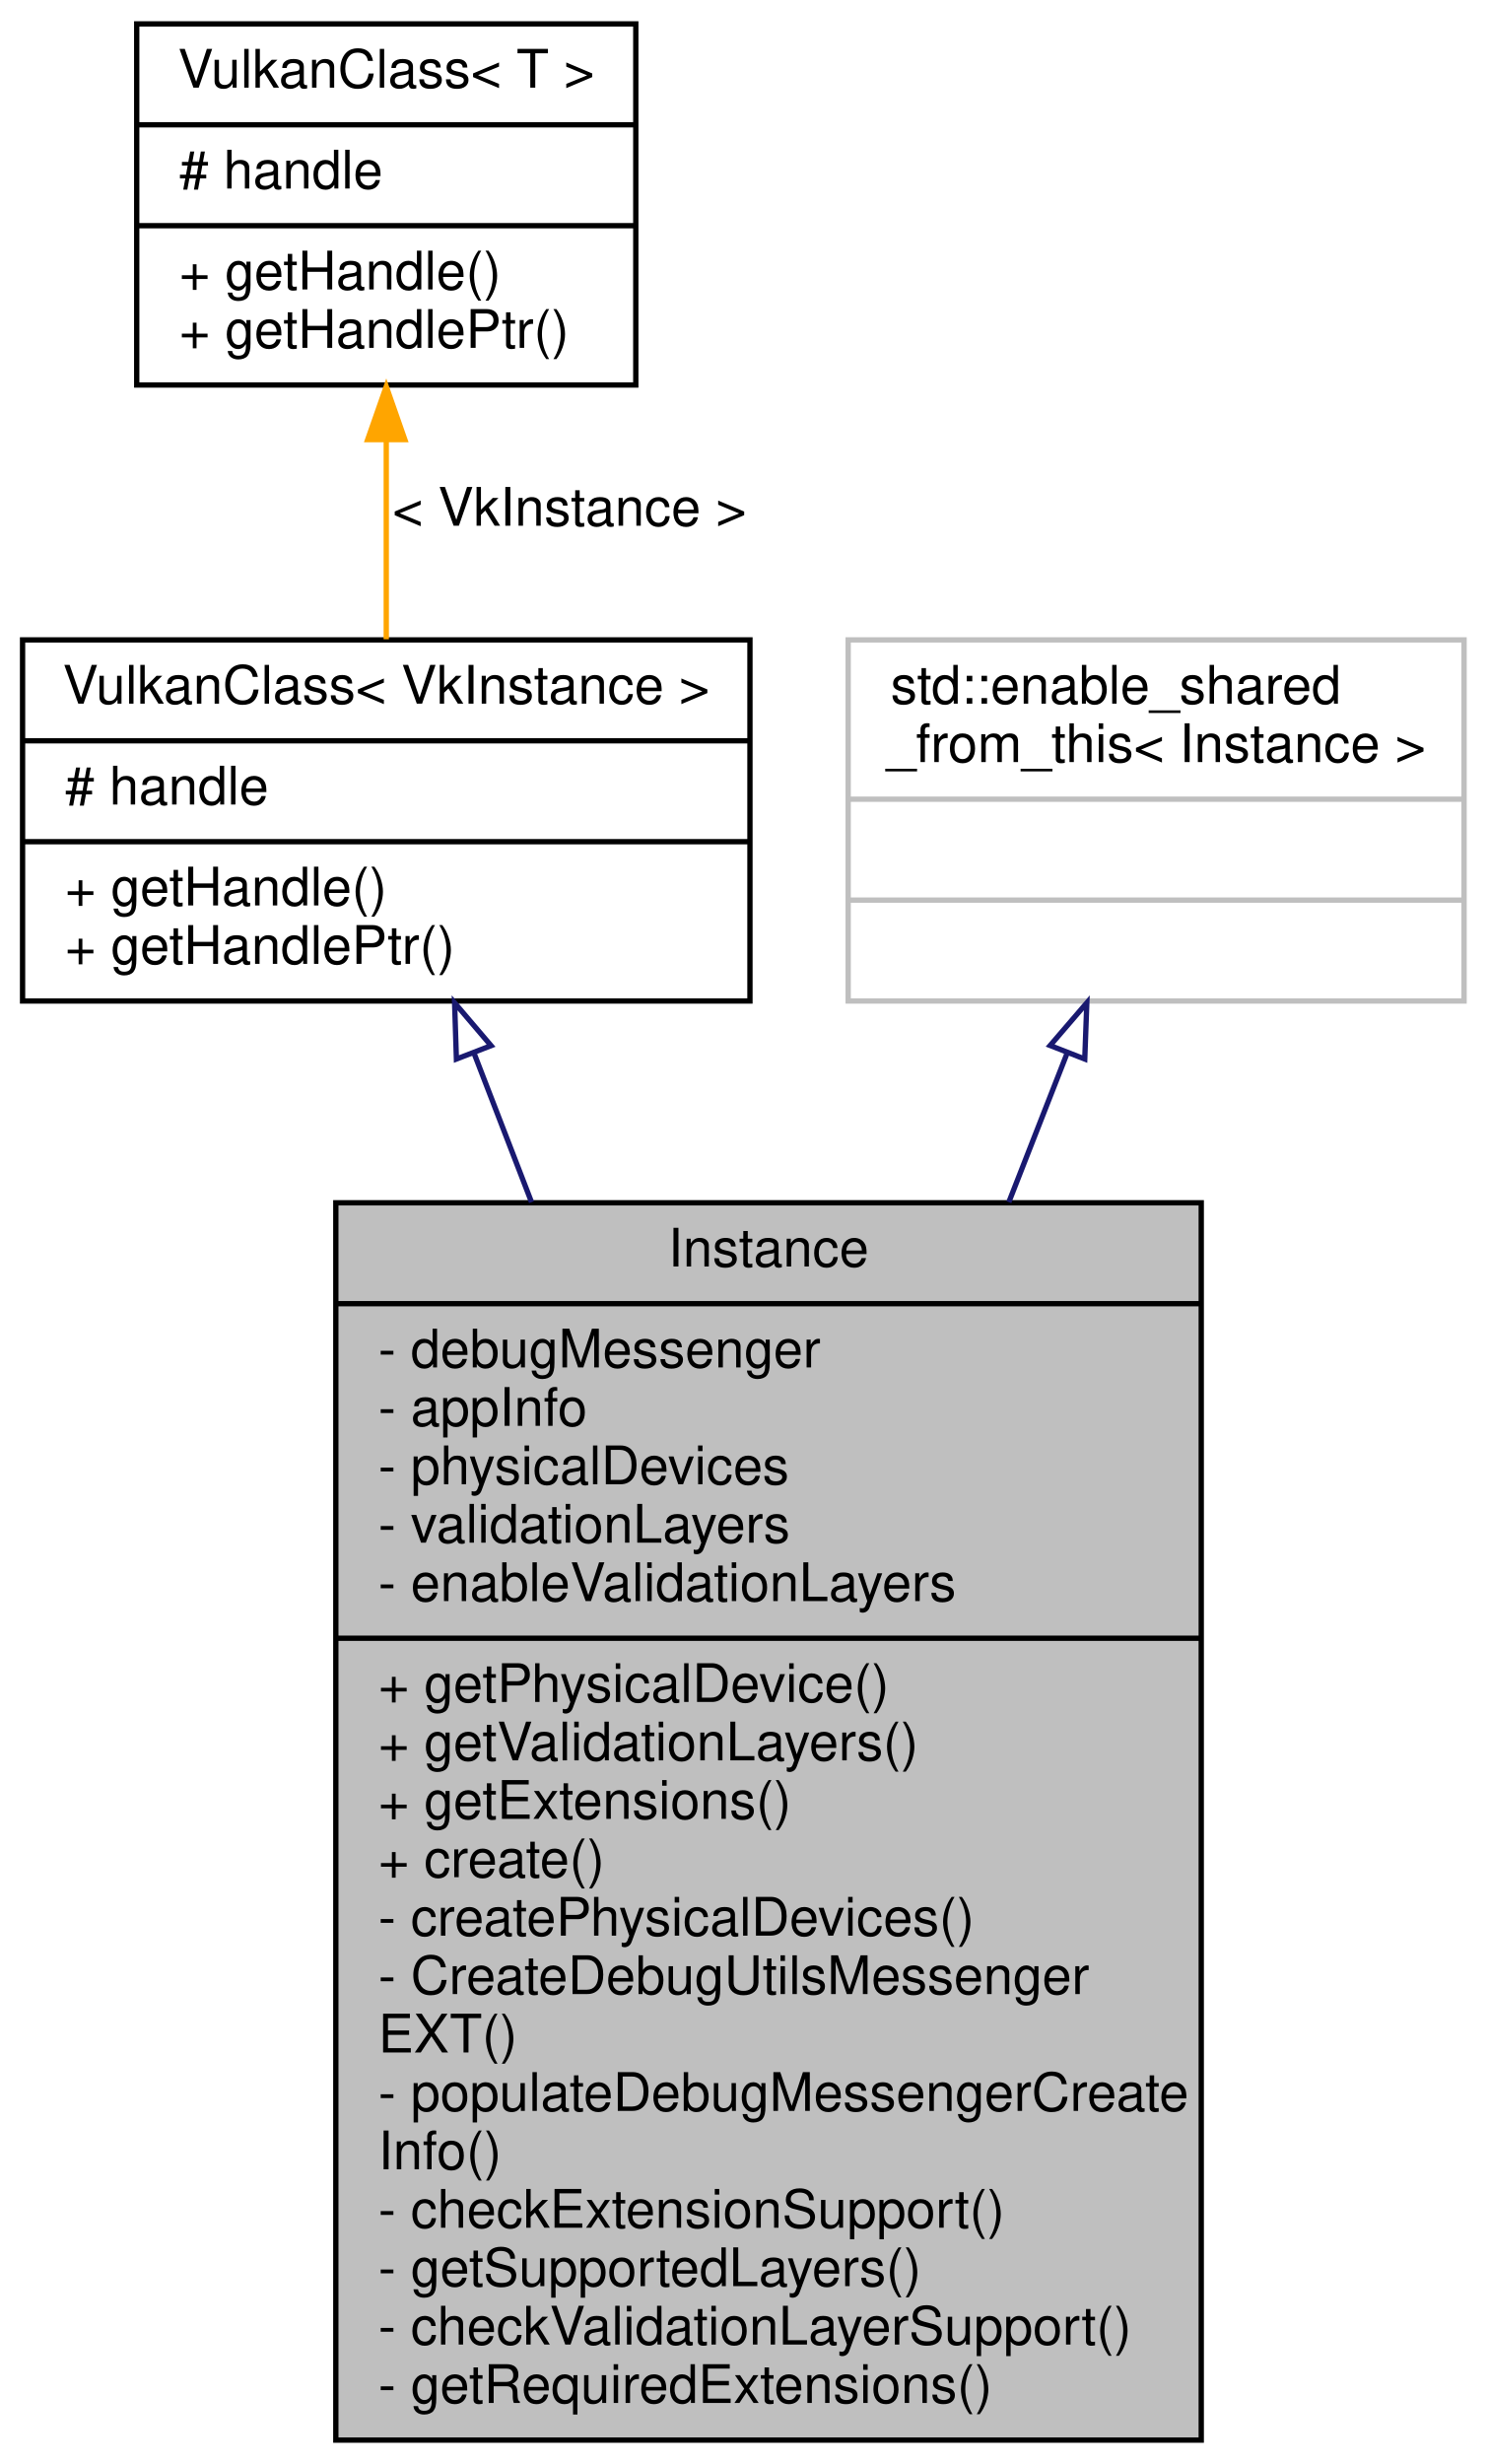
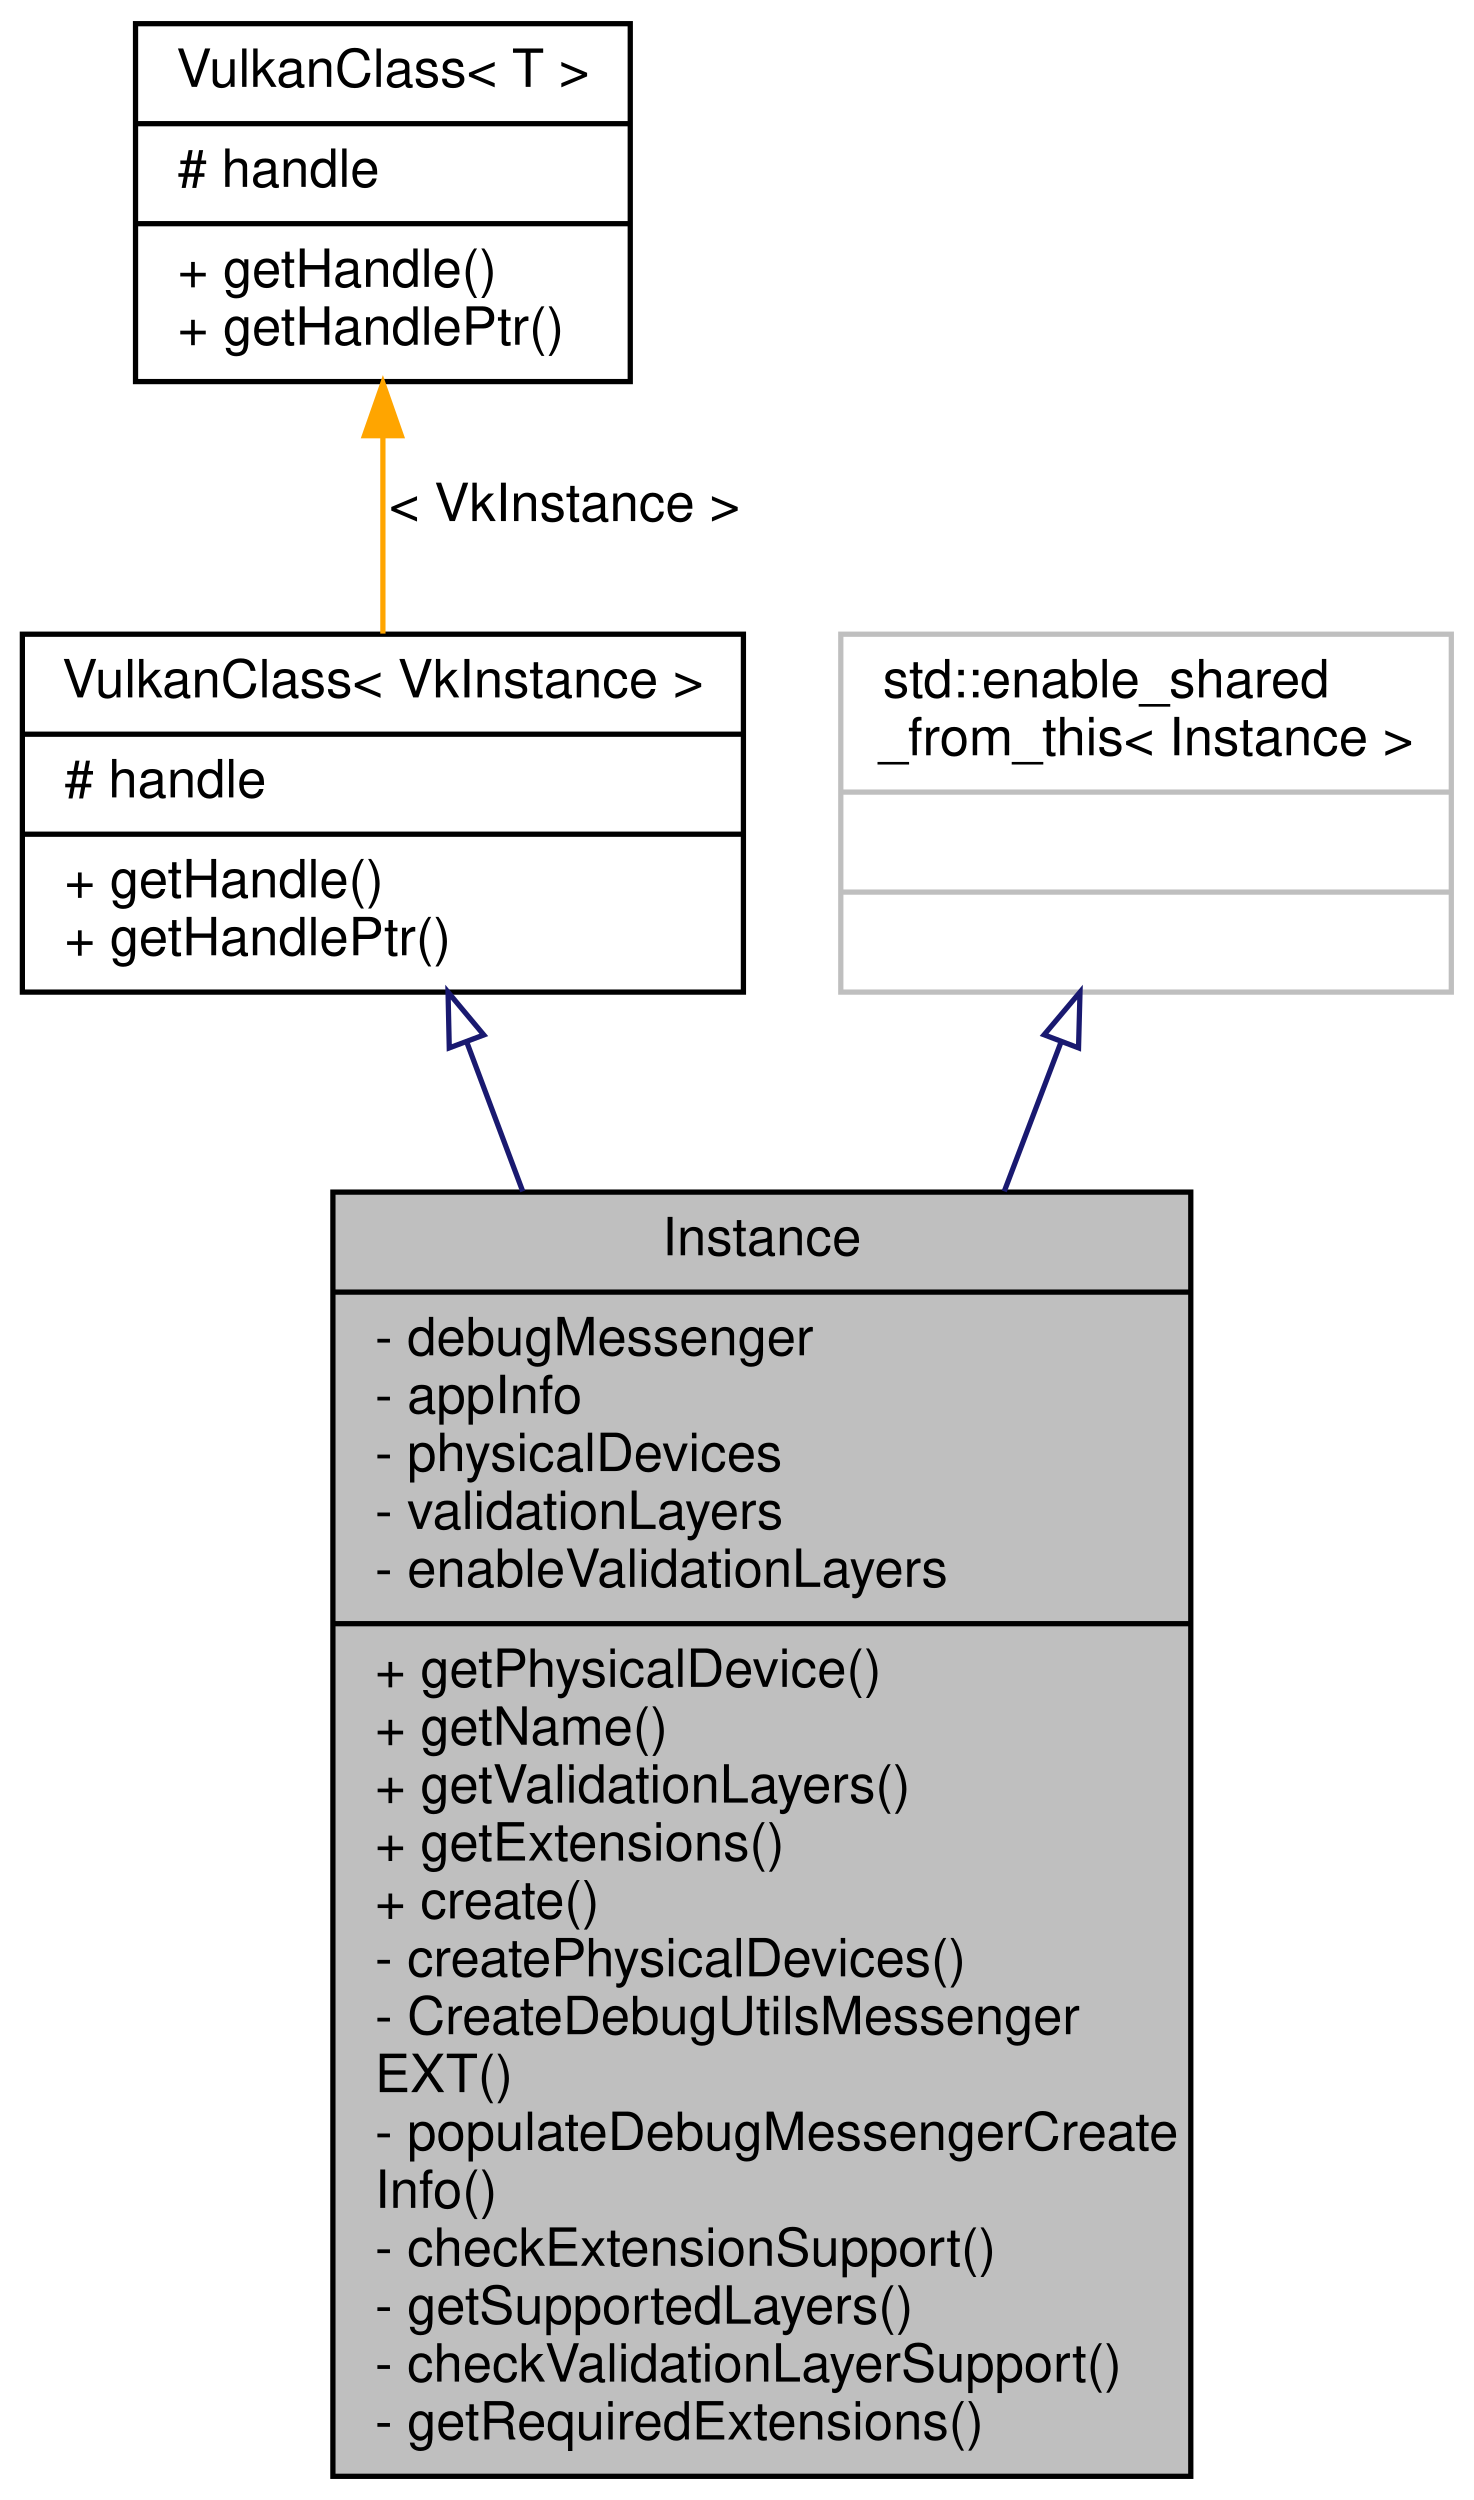
- <svg xmlns="http://www.w3.org/2000/svg" xmlns:xlink="http://www.w3.org/1999/xlink" width="280pt" height="464pt" viewBox="0.00 0.00 279.50 464.00">
-   <g id="graph0" class="graph" transform="scale(1 1) rotate(0) translate(4 460)">
+ <svg xmlns="http://www.w3.org/2000/svg" xmlns:xlink="http://www.w3.org/1999/xlink" width="280pt" height="475pt" viewBox="0.00 0.00 279.50 475.00">
+   <g id="graph0" class="graph" transform="scale(1 1) rotate(0) translate(4 471)">
    <g id="node1" class="node">
      <g id="a_node1">
        <a xlink:title=" ">
-           <polygon fill="#bfbfbf" stroke="black" points="59,-0.5 59,-233.5 222,-233.5 222,-0.5 59,-0.5" />
-           <text text-anchor="middle" x="140.5" y="-221.5" font-family="Helvetica,sans-Serif" font-size="10.00">Instance</text>
-           <polyline fill="none" stroke="black" points="59,-214.5 222,-214.5 " />
-           <text text-anchor="start" x="67" y="-202.5" font-family="Helvetica,sans-Serif" font-size="10.00">- debugMessenger</text>
-           <text text-anchor="start" x="67" y="-191.5" font-family="Helvetica,sans-Serif" font-size="10.00">- appInfo</text>
-           <text text-anchor="start" x="67" y="-180.5" font-family="Helvetica,sans-Serif" font-size="10.00">- physicalDevices</text>
-           <text text-anchor="start" x="67" y="-169.5" font-family="Helvetica,sans-Serif" font-size="10.00">- validationLayers</text>
-           <text text-anchor="start" x="67" y="-158.5" font-family="Helvetica,sans-Serif" font-size="10.00">- enableValidationLayers</text>
-           <polyline fill="none" stroke="black" points="59,-151.5 222,-151.5 " />
-           <text text-anchor="start" x="67" y="-139.5" font-family="Helvetica,sans-Serif" font-size="10.00">+ getPhysicalDevice()</text>
+           <polygon fill="#bfbfbf" stroke="black" points="59,-0.5 59,-244.5 222,-244.5 222,-0.5 59,-0.5" />
+           <text text-anchor="middle" x="140.5" y="-232.5" font-family="Helvetica,sans-Serif" font-size="10.00">Instance</text>
+           <polyline fill="none" stroke="black" points="59,-225.5 222,-225.5 " />
+           <text text-anchor="start" x="67" y="-213.5" font-family="Helvetica,sans-Serif" font-size="10.00">- debugMessenger</text>
+           <text text-anchor="start" x="67" y="-202.5" font-family="Helvetica,sans-Serif" font-size="10.00">- appInfo</text>
+           <text text-anchor="start" x="67" y="-191.5" font-family="Helvetica,sans-Serif" font-size="10.00">- physicalDevices</text>
+           <text text-anchor="start" x="67" y="-180.5" font-family="Helvetica,sans-Serif" font-size="10.00">- validationLayers</text>
+           <text text-anchor="start" x="67" y="-169.5" font-family="Helvetica,sans-Serif" font-size="10.00">- enableValidationLayers</text>
+           <polyline fill="none" stroke="black" points="59,-162.5 222,-162.5 " />
+           <text text-anchor="start" x="67" y="-150.5" font-family="Helvetica,sans-Serif" font-size="10.00">+ getPhysicalDevice()</text>
+           <text text-anchor="start" x="67" y="-139.5" font-family="Helvetica,sans-Serif" font-size="10.00">+ getName()</text>
          <text text-anchor="start" x="67" y="-128.5" font-family="Helvetica,sans-Serif" font-size="10.00">+ getValidationLayers()</text>
          <text text-anchor="start" x="67" y="-117.5" font-family="Helvetica,sans-Serif" font-size="10.00">+ getExtensions()</text>
          <text text-anchor="start" x="67" y="-106.5" font-family="Helvetica,sans-Serif" font-size="10.00">+ create()</text>
          <text text-anchor="start" x="67" y="-95.5" font-family="Helvetica,sans-Serif" font-size="10.00">- createPhysicalDevices()</text>
          <text text-anchor="start" x="67" y="-84.5" font-family="Helvetica,sans-Serif" font-size="10.00">- CreateDebugUtilsMessenger</text>
          <text text-anchor="start" x="67" y="-73.5" font-family="Helvetica,sans-Serif" font-size="10.00">EXT()</text>
          <text text-anchor="start" x="67" y="-62.5" font-family="Helvetica,sans-Serif" font-size="10.00">- populateDebugMessengerCreate</text>
          <text text-anchor="start" x="67" y="-51.5" font-family="Helvetica,sans-Serif" font-size="10.00">Info()</text>
          <text text-anchor="start" x="67" y="-40.5" font-family="Helvetica,sans-Serif" font-size="10.00">- checkExtensionSupport()</text>
          <text text-anchor="start" x="67" y="-29.5" font-family="Helvetica,sans-Serif" font-size="10.00">- getSupportedLayers()</text>
          <text text-anchor="start" x="67" y="-18.5" font-family="Helvetica,sans-Serif" font-size="10.00">- checkValidationLayerSupport()</text>
          <text text-anchor="start" x="67" y="-7.5" font-family="Helvetica,sans-Serif" font-size="10.00">- getRequiredExtensions()</text>
        </a>
      </g>
    </g>
    <g id="node2" class="node">
      <g id="a_node2">
        <a xlink:href="class_vulkan_class.html" target="_top" xlink:title=" ">
-           <polygon fill="none" stroke="black" points="0,-271.5 0,-339.5 137,-339.5 137,-271.5 0,-271.5" />
-           <text text-anchor="middle" x="68.5" y="-327.5" font-family="Helvetica,sans-Serif" font-size="10.00">VulkanClass&lt; VkInstance &gt;</text>
-           <polyline fill="none" stroke="black" points="0,-320.5 137,-320.5 " />
-           <text text-anchor="start" x="8" y="-308.5" font-family="Helvetica,sans-Serif" font-size="10.00"># handle</text>
-           <polyline fill="none" stroke="black" points="0,-301.5 137,-301.5 " />
-           <text text-anchor="start" x="8" y="-289.5" font-family="Helvetica,sans-Serif" font-size="10.00">+ getHandle()</text>
-           <text text-anchor="start" x="8" y="-278.5" font-family="Helvetica,sans-Serif" font-size="10.00">+ getHandlePtr()</text>
+           <polygon fill="none" stroke="black" points="0,-282.5 0,-350.5 137,-350.5 137,-282.5 0,-282.5" />
+           <text text-anchor="middle" x="68.5" y="-338.5" font-family="Helvetica,sans-Serif" font-size="10.00">VulkanClass&lt; VkInstance &gt;</text>
+           <polyline fill="none" stroke="black" points="0,-331.5 137,-331.5 " />
+           <text text-anchor="start" x="8" y="-319.5" font-family="Helvetica,sans-Serif" font-size="10.00"># handle</text>
+           <polyline fill="none" stroke="black" points="0,-312.5 137,-312.5 " />
+           <text text-anchor="start" x="8" y="-300.5" font-family="Helvetica,sans-Serif" font-size="10.00">+ getHandle()</text>
+           <text text-anchor="start" x="8" y="-289.5" font-family="Helvetica,sans-Serif" font-size="10.00">+ getHandlePtr()</text>
        </a>
      </g>
    </g>
    <g id="edge1" class="edge">
-       <path fill="none" stroke="midnightblue" d="M85.01,-261.73C88.37,-253.03 92.05,-243.51 95.86,-233.62" />
-       <polygon fill="none" stroke="midnightblue" points="81.71,-260.57 81.37,-271.16 88.24,-263.09 81.71,-260.57" />
+       <path fill="none" stroke="midnightblue" d="M84.43,-273.01C87.71,-264.27 91.32,-254.65 95.07,-244.64" />
+       <polygon fill="none" stroke="midnightblue" points="81.11,-271.9 80.88,-282.49 87.67,-274.36 81.11,-271.9" />
    </g>
    <g id="node3" class="node">
      <g id="a_node3">
        <a xlink:href="class_vulkan_class.html" target="_top" xlink:title=" ">
-           <polygon fill="none" stroke="black" points="21.5,-387.5 21.5,-455.5 115.5,-455.5 115.5,-387.5 21.5,-387.5" />
-           <text text-anchor="middle" x="68.5" y="-443.5" font-family="Helvetica,sans-Serif" font-size="10.00">VulkanClass&lt; T &gt;</text>
-           <polyline fill="none" stroke="black" points="21.5,-436.5 115.5,-436.5 " />
-           <text text-anchor="start" x="29.5" y="-424.5" font-family="Helvetica,sans-Serif" font-size="10.00"># handle</text>
-           <polyline fill="none" stroke="black" points="21.5,-417.5 115.5,-417.5 " />
-           <text text-anchor="start" x="29.5" y="-405.5" font-family="Helvetica,sans-Serif" font-size="10.00">+ getHandle()</text>
-           <text text-anchor="start" x="29.5" y="-394.5" font-family="Helvetica,sans-Serif" font-size="10.00">+ getHandlePtr()</text>
+           <polygon fill="none" stroke="black" points="21.5,-398.5 21.5,-466.5 115.5,-466.5 115.5,-398.5 21.5,-398.5" />
+           <text text-anchor="middle" x="68.5" y="-454.5" font-family="Helvetica,sans-Serif" font-size="10.00">VulkanClass&lt; T &gt;</text>
+           <polyline fill="none" stroke="black" points="21.5,-447.5 115.5,-447.5 " />
+           <text text-anchor="start" x="29.5" y="-435.5" font-family="Helvetica,sans-Serif" font-size="10.00"># handle</text>
+           <polyline fill="none" stroke="black" points="21.5,-428.5 115.5,-428.5 " />
+           <text text-anchor="start" x="29.5" y="-416.5" font-family="Helvetica,sans-Serif" font-size="10.00">+ getHandle()</text>
+           <text text-anchor="start" x="29.5" y="-405.5" font-family="Helvetica,sans-Serif" font-size="10.00">+ getHandlePtr()</text>
        </a>
      </g>
    </g>
    <g id="edge2" class="edge">
-       <path fill="none" stroke="orange" d="M68.5,-377.06C68.5,-364.64 68.5,-351.32 68.5,-339.62" />
-       <polygon fill="orange" stroke="orange" points="65,-377.22 68.5,-387.22 72,-377.22 65,-377.22" />
-       <text text-anchor="middle" x="103" y="-361" font-family="Helvetica,sans-Serif" font-size="10.00"> &lt; VkInstance &gt;</text>
+       <path fill="none" stroke="orange" d="M68.5,-388.06C68.5,-375.64 68.5,-362.32 68.5,-350.62" />
+       <polygon fill="orange" stroke="orange" points="65,-388.22 68.5,-398.22 72,-388.22 65,-388.22" />
+       <text text-anchor="middle" x="103" y="-372" font-family="Helvetica,sans-Serif" font-size="10.00"> &lt; VkInstance &gt;</text>
    </g>
    <g id="node4" class="node">
      <g id="a_node4">
        <a xlink:title=" ">
-           <polygon fill="none" stroke="#bfbfbf" points="155.5,-271.5 155.5,-339.5 271.5,-339.5 271.5,-271.5 155.5,-271.5" />
-           <text text-anchor="start" x="163.5" y="-327.5" font-family="Helvetica,sans-Serif" font-size="10.00">std::enable_shared</text>
-           <text text-anchor="middle" x="213.5" y="-316.5" font-family="Helvetica,sans-Serif" font-size="10.00">_from_this&lt; Instance &gt;</text>
-           <polyline fill="none" stroke="#bfbfbf" points="155.5,-309.5 271.5,-309.5 " />
-           <text text-anchor="middle" x="213.5" y="-297.5" font-family="Helvetica,sans-Serif" font-size="10.00"> </text>
-           <polyline fill="none" stroke="#bfbfbf" points="155.5,-290.5 271.5,-290.5 " />
-           <text text-anchor="middle" x="213.5" y="-278.5" font-family="Helvetica,sans-Serif" font-size="10.00"> </text>
+           <polygon fill="none" stroke="#bfbfbf" points="155.5,-282.5 155.5,-350.5 271.5,-350.5 271.5,-282.5 155.5,-282.5" />
+           <text text-anchor="start" x="163.5" y="-338.5" font-family="Helvetica,sans-Serif" font-size="10.00">std::enable_shared</text>
+           <text text-anchor="middle" x="213.5" y="-327.5" font-family="Helvetica,sans-Serif" font-size="10.00">_from_this&lt; Instance &gt;</text>
+           <polyline fill="none" stroke="#bfbfbf" points="155.5,-320.5 271.5,-320.5 " />
+           <text text-anchor="middle" x="213.5" y="-308.5" font-family="Helvetica,sans-Serif" font-size="10.00"> </text>
+           <polyline fill="none" stroke="#bfbfbf" points="155.5,-301.5 271.5,-301.5 " />
+           <text text-anchor="middle" x="213.5" y="-289.5" font-family="Helvetica,sans-Serif" font-size="10.00"> </text>
        </a>
      </g>
    </g>
    <g id="edge3" class="edge">
-       <path fill="none" stroke="midnightblue" d="M196.76,-261.73C193.36,-253.03 189.63,-243.51 185.76,-233.62" />
-       <polygon fill="none" stroke="midnightblue" points="193.54,-263.12 200.45,-271.16 200.06,-260.57 193.54,-263.12" />
+       <path fill="none" stroke="midnightblue" d="M197.35,-273.01C194.02,-264.27 190.36,-254.65 186.56,-244.64" />
+       <polygon fill="none" stroke="midnightblue" points="194.13,-274.39 200.95,-282.49 200.67,-271.9 194.13,-274.39" />
    </g>
  </g>
</svg>
